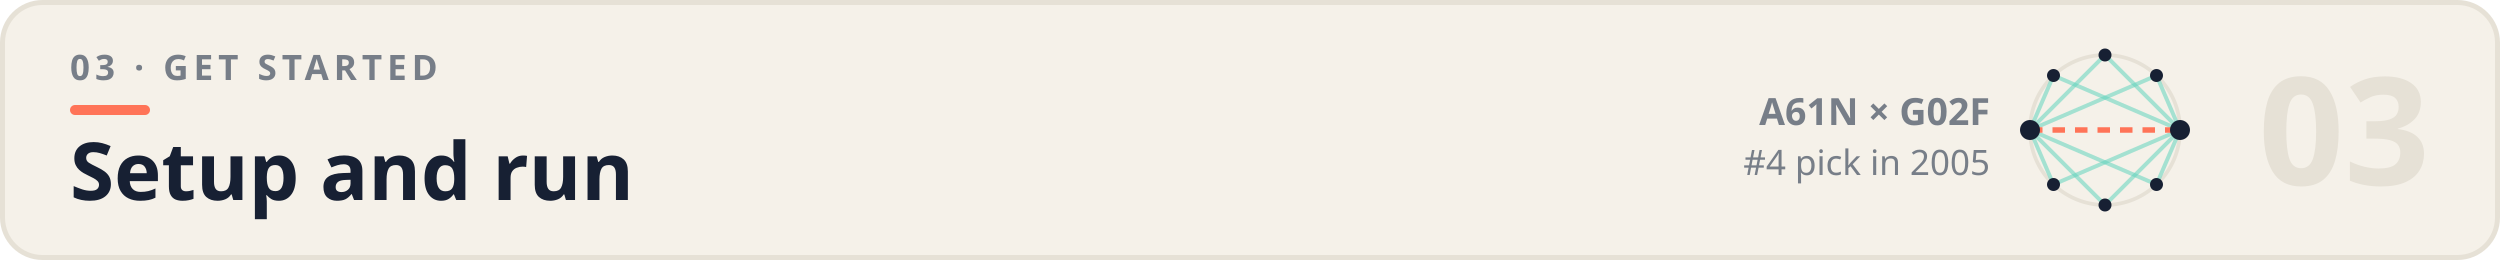
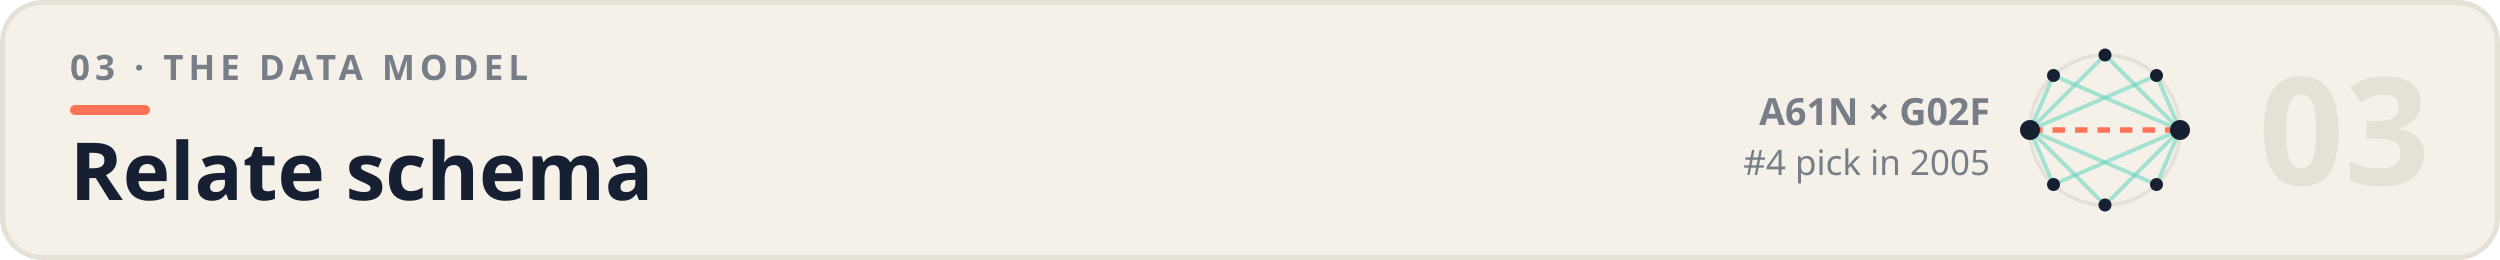
- <svg xmlns="http://www.w3.org/2000/svg" viewBox="0 0 1000 104" width="100%" role="img" aria-label="03. Setup and run (drawn: A61N and G02F, the graph's #4 pick in 2005)">
+ <svg xmlns="http://www.w3.org/2000/svg" viewBox="0 0 1000 104" width="100%" role="img" aria-label="03. Relate schema (drawn: A61N and G02F, the graph's #4 pick in 2005)">
  <rect x="1" y="1" width="998" height="102" rx="16" fill="#F5F1E9" stroke="#E6E1D6" stroke-width="2" />
-   <text x="28" y="32" text-anchor="start" font-size="14" font-weight="600" letter-spacing="2" fill="#777E88" font-family="system-ui, -apple-system, 'Segoe UI', 'Noto Sans', Helvetica, Arial, sans-serif">03  ·  GET STARTED</text>
+   <text x="28" y="32" text-anchor="start" font-size="14" font-weight="600" letter-spacing="2" fill="#777E88" font-family="system-ui, -apple-system, 'Segoe UI', 'Noto Sans', Helvetica, Arial, sans-serif">03  ·  THE DATA MODEL</text>
  <rect x="28" y="42" width="32" height="4" rx="2" fill="#FF7458" />
-   <text x="28" y="80" font-size="32" font-weight="700" fill="#172033" font-family="system-ui, -apple-system, 'Segoe UI', 'Noto Sans', Helvetica, Arial, sans-serif">Setup and run</text>
+   <text x="28" y="80" font-size="32" font-weight="700" fill="#172033" font-family="system-ui, -apple-system, 'Segoe UI', 'Noto Sans', Helvetica, Arial, sans-serif">Relate schema</text>
  <text x="796" y="50.0" text-anchor="end" font-size="15" font-weight="700" fill="#777E88" font-family="system-ui, -apple-system, 'Segoe UI', 'Noto Sans', Helvetica, Arial, sans-serif">A61N × G02F</text>
  <text x="796" y="70.0" text-anchor="end" font-size="14" fill="#777E88" font-family="system-ui, -apple-system, 'Segoe UI', 'Noto Sans', Helvetica, Arial, sans-serif">#4 pick in 2005</text>
  <circle cx="842" cy="52.0" r="30" fill="none" stroke="#E6E1D6" stroke-width="1.5" />
  <line x1="812.0" y1="52.0" x2="821.4" y2="30.2" stroke="#63D3BE" stroke-width="1.6" stroke-opacity="0.55" />
  <line x1="872.0" y1="52.0" x2="821.4" y2="30.2" stroke="#63D3BE" stroke-width="1.6" stroke-opacity="0.55" />
  <line x1="812.0" y1="52.0" x2="842.0" y2="22.0" stroke="#63D3BE" stroke-width="1.6" stroke-opacity="0.55" />
  <line x1="872.0" y1="52.0" x2="842.0" y2="22.0" stroke="#63D3BE" stroke-width="1.6" stroke-opacity="0.55" />
  <line x1="812.0" y1="52.0" x2="862.6" y2="30.2" stroke="#63D3BE" stroke-width="1.6" stroke-opacity="0.55" />
  <line x1="872.0" y1="52.0" x2="862.6" y2="30.2" stroke="#63D3BE" stroke-width="1.6" stroke-opacity="0.55" />
  <line x1="812.0" y1="52.0" x2="821.4" y2="73.8" stroke="#63D3BE" stroke-width="1.6" stroke-opacity="0.55" />
  <line x1="872.0" y1="52.0" x2="821.4" y2="73.8" stroke="#63D3BE" stroke-width="1.6" stroke-opacity="0.55" />
  <line x1="812.0" y1="52.0" x2="842.0" y2="82.0" stroke="#63D3BE" stroke-width="1.6" stroke-opacity="0.55" />
  <line x1="872.0" y1="52.0" x2="842.0" y2="82.0" stroke="#63D3BE" stroke-width="1.6" stroke-opacity="0.55" />
  <line x1="812.0" y1="52.0" x2="862.6" y2="73.8" stroke="#63D3BE" stroke-width="1.6" stroke-opacity="0.55" />
  <line x1="872.0" y1="52.0" x2="862.6" y2="73.8" stroke="#63D3BE" stroke-width="1.6" stroke-opacity="0.55" />
  <line x1="812" y1="52.0" x2="872" y2="52.0" stroke="#FF7458" stroke-width="2.2" stroke-dasharray="5 4" />
  <circle cx="821.4" cy="30.2" r="2.6" fill="#172033" />
  <circle cx="842.0" cy="22.0" r="2.6" fill="#172033" />
  <circle cx="862.6" cy="30.2" r="2.6" fill="#172033" />
  <circle cx="821.4" cy="73.8" r="2.6" fill="#172033" />
  <circle cx="842.0" cy="82.0" r="2.6" fill="#172033" />
  <circle cx="862.6" cy="73.8" r="2.6" fill="#172033" />
  <circle cx="812" cy="52.0" r="4" fill="#172033" />
  <circle cx="872" cy="52.0" r="4" fill="#172033" />
  <text x="972" y="74.0" text-anchor="end" font-size="60" font-weight="700" fill="#E6E1D6" font-family="system-ui, -apple-system, 'Segoe UI', 'Noto Sans', Helvetica, Arial, sans-serif">03</text>
</svg>
